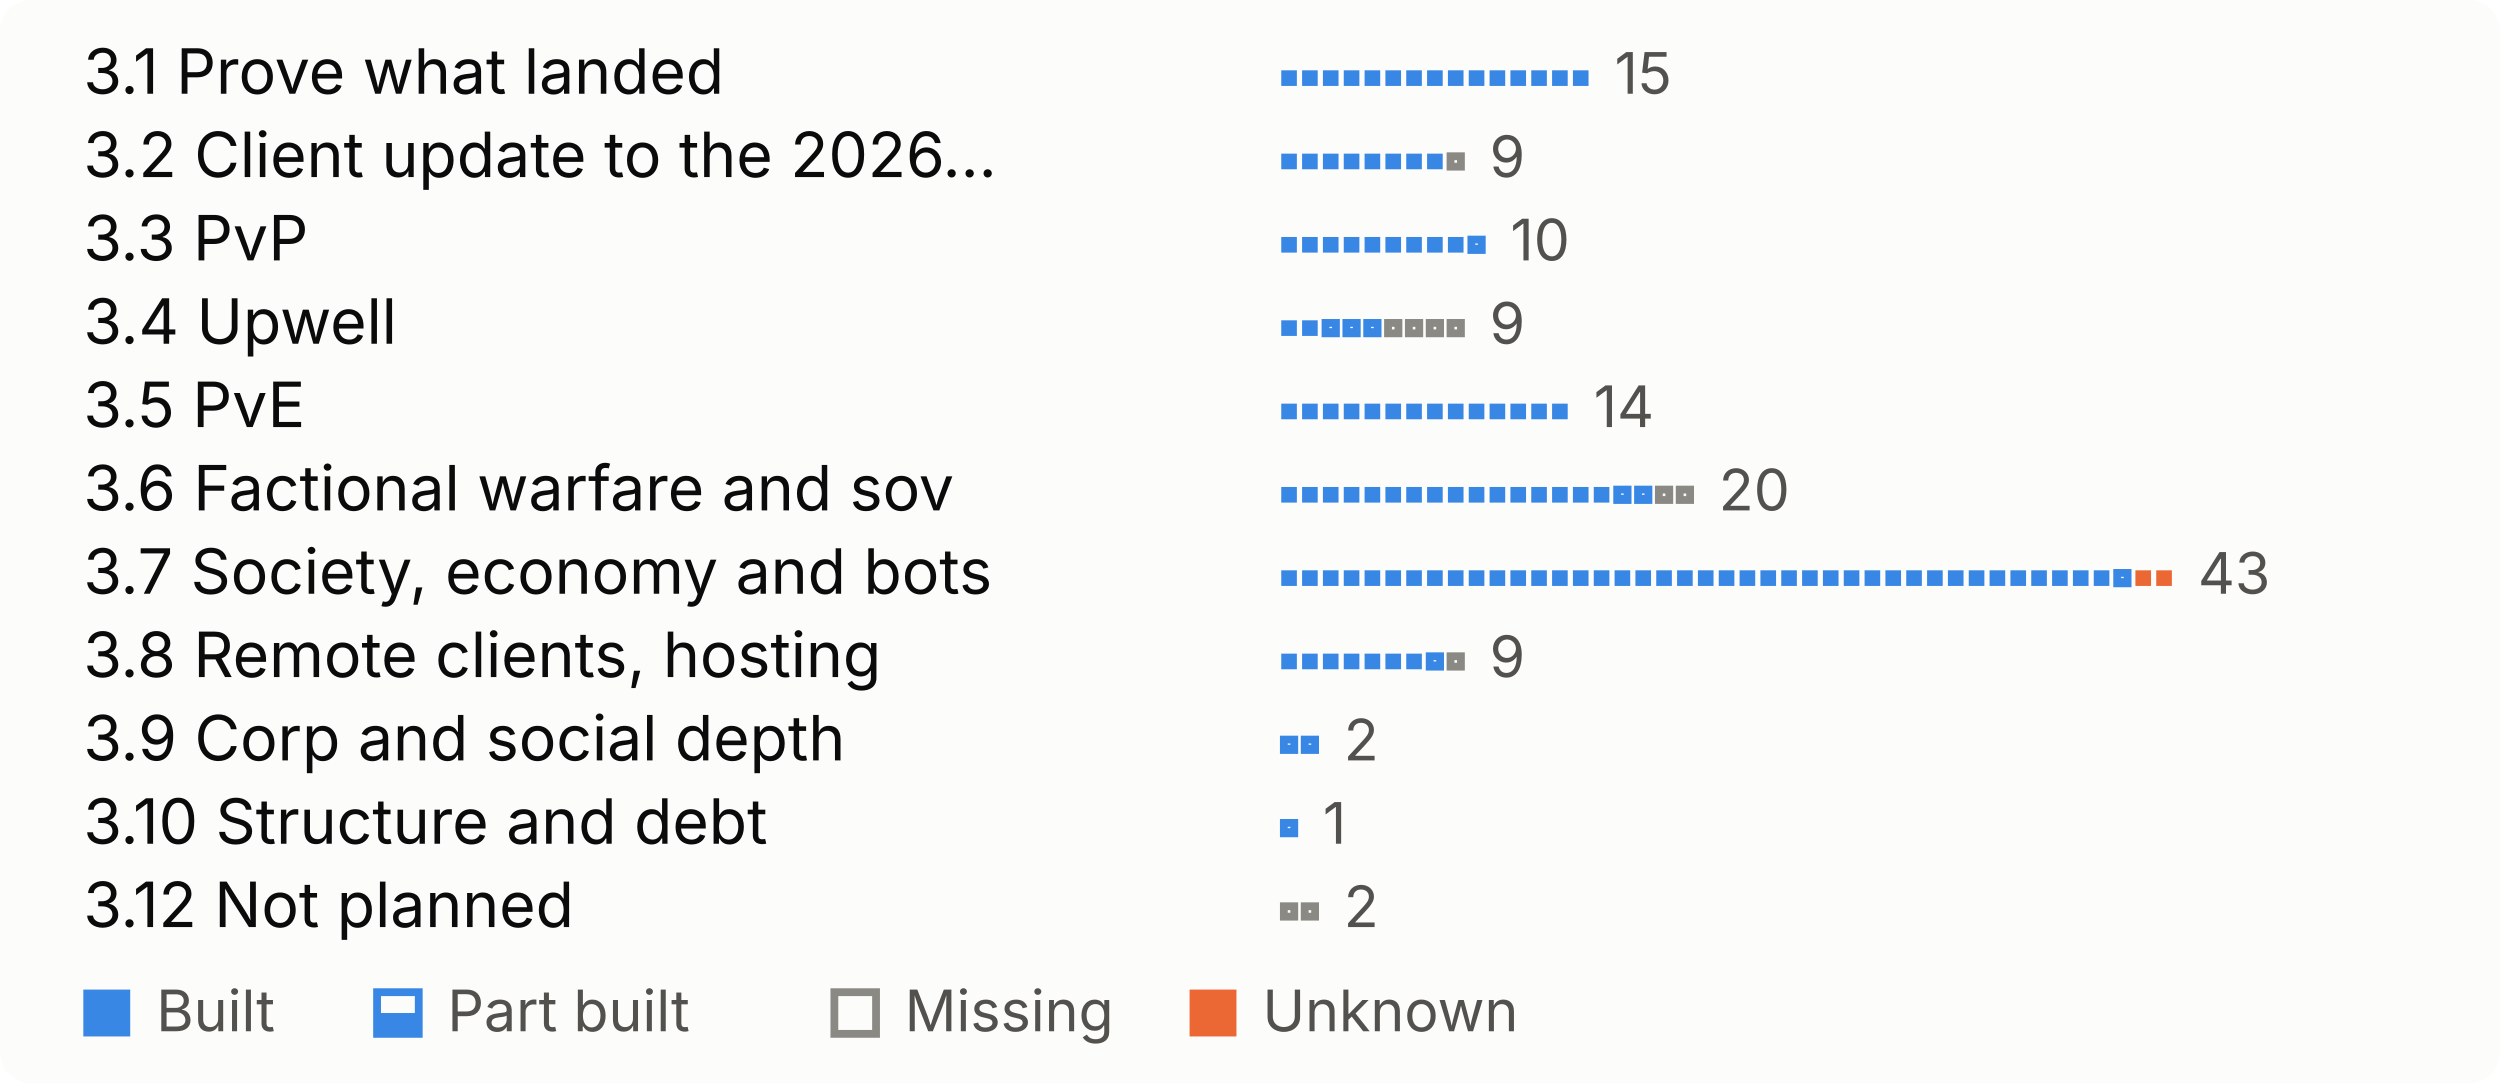
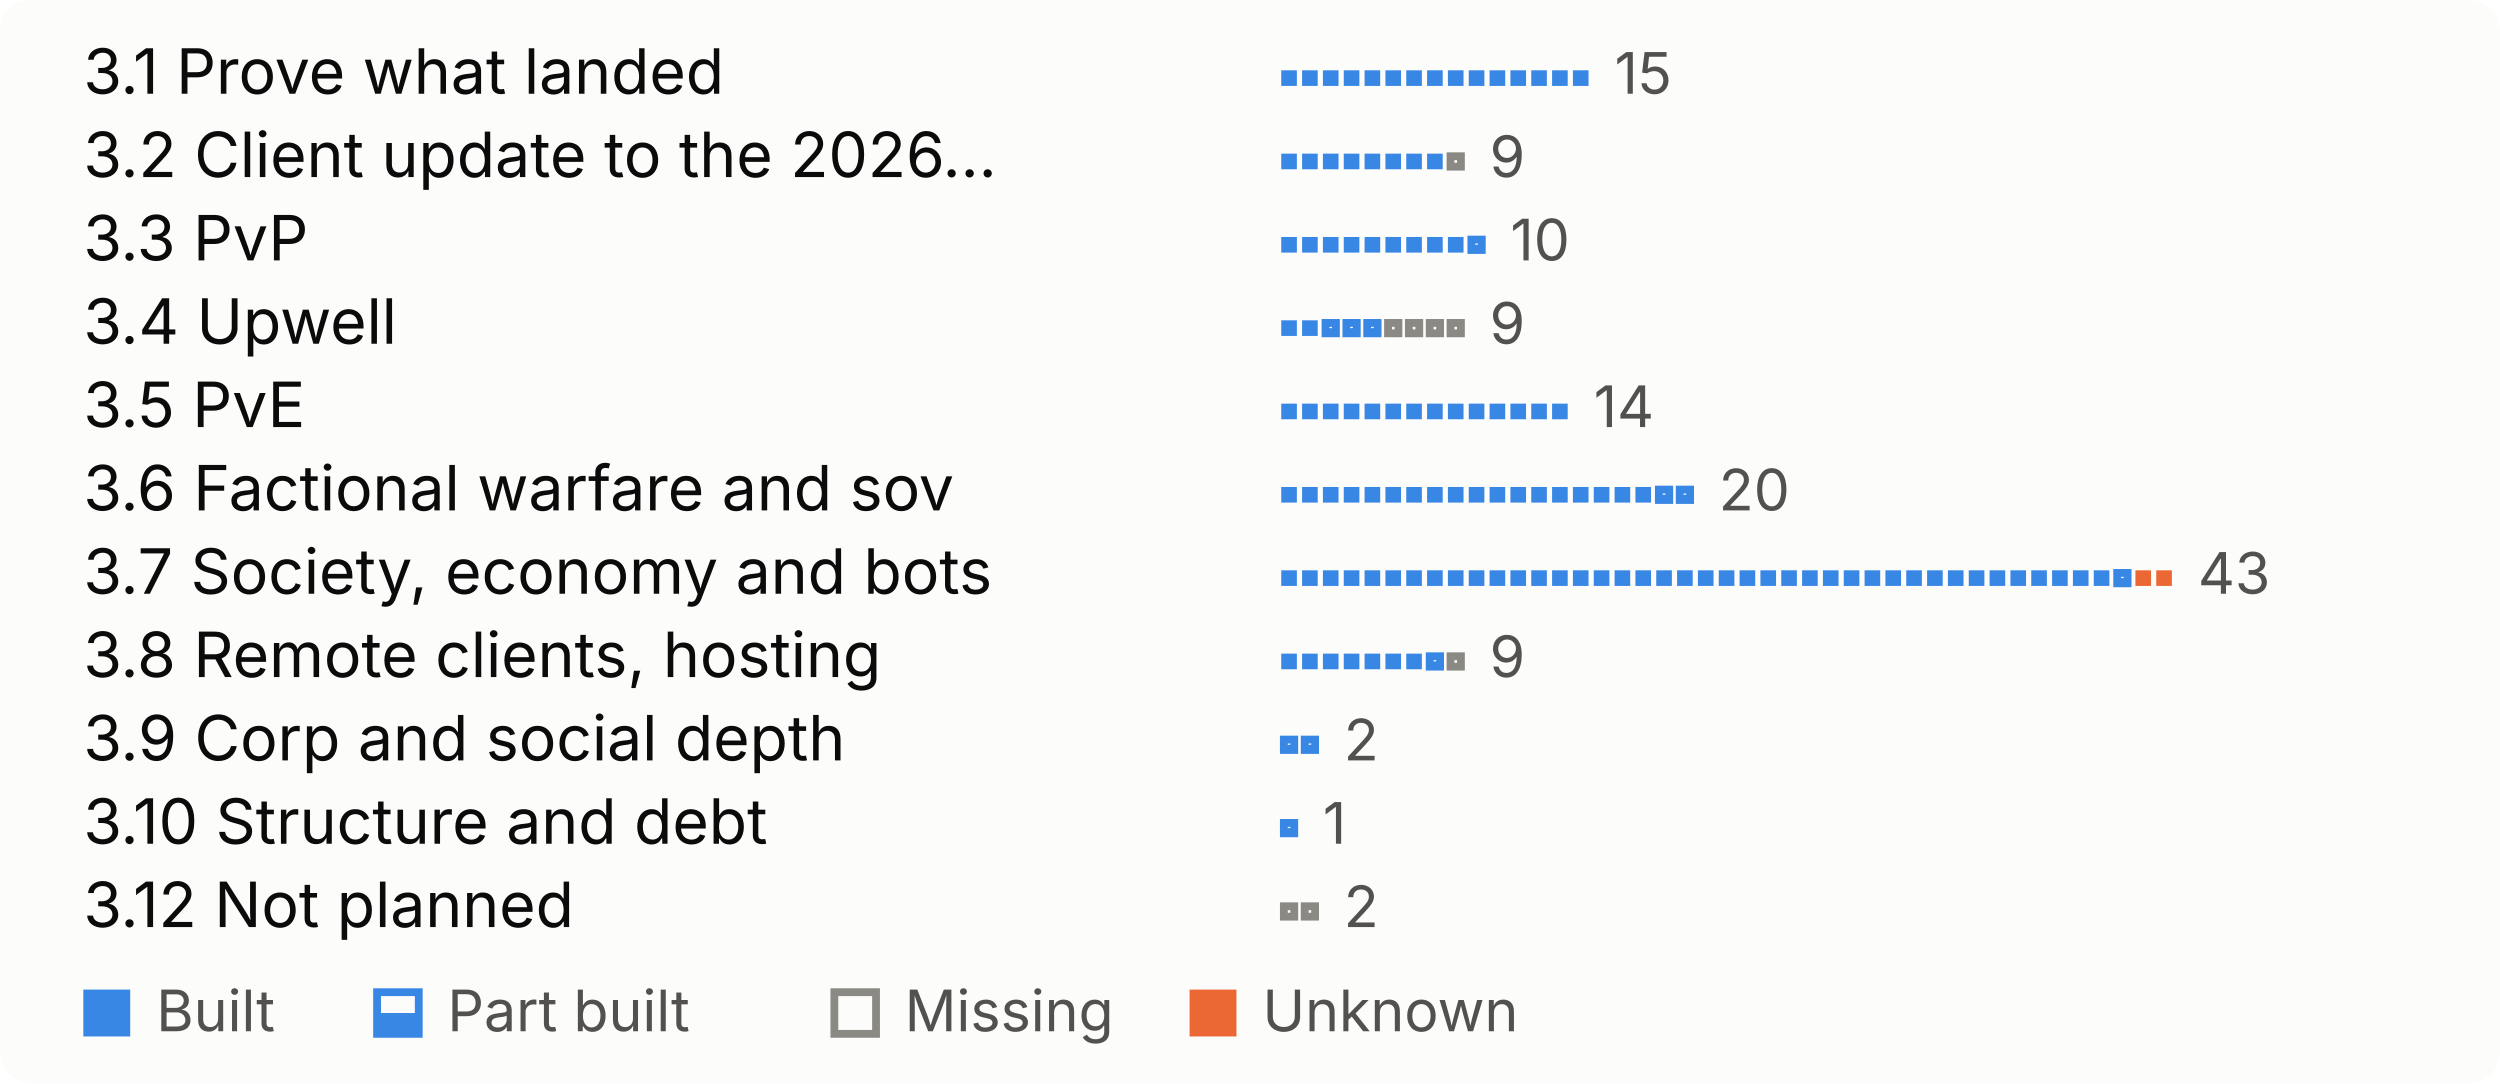
<svg xmlns="http://www.w3.org/2000/svg" width="480" height="208" viewBox="0 0 480 208" role="img" aria-label="What is left, by theme, one mark per open feature">
  <style>
.bg{fill:#fcfcfb}.t{fill:#0b0b0b}.s{fill:#52514e}.rule{fill:#e1e0d9}
.proved{fill:#184f95}.built{fill:#3987e5}.unknown{fill:#eb6834}
.part-o{fill:none;stroke:#3987e5;stroke-width:1.5}.part-f{fill:#3987e5}
.missing{fill:none;stroke:#8a8984;stroke-width:1.5}
.pass{fill:#184f95}.fail{fill:#eb6834}.none{fill:none;stroke:#8a8984;stroke-width:1.5}
@media (prefers-color-scheme:dark){
.bg{fill:#1a1a19}.t{fill:#f0efec}.s{fill:#c3c2b7}.rule{fill:#383835}
.proved{fill:#86b6ef}.built{fill:#3987e5}.unknown{fill:#d95926}
.part-o{stroke:#3987e5}.part-f{fill:#3987e5}
.missing{stroke:#8d8c85}
.pass{fill:#86b6ef}.fail{fill:#d95926}.none{stroke:#8d8c85}
}
text{font-family:system-ui,-apple-system,"Segoe UI",sans-serif;font-size:12px}
.big{font-size:26px;font-weight:600}.b{font-weight:600}.xs{font-size:11px}
</style>
  <rect width="480" height="208" rx="6" class="bg" />
  <text x="16.0" y="18.0" class="t">3.1 Prove what landed</text>
  <rect x="246.0" y="13.5" width="3" height="3" class="built" />
  <rect x="250.0" y="13.5" width="3" height="3" class="built" />
  <rect x="254.0" y="13.5" width="3" height="3" class="built" />
  <rect x="258.0" y="13.5" width="3" height="3" class="built" />
  <rect x="262.0" y="13.5" width="3" height="3" class="built" />
  <rect x="266.0" y="13.5" width="3" height="3" class="built" />
  <rect x="270.0" y="13.5" width="3" height="3" class="built" />
  <rect x="274.0" y="13.5" width="3" height="3" class="built" />
  <rect x="278.0" y="13.5" width="3" height="3" class="built" />
  <rect x="282.0" y="13.5" width="3" height="3" class="built" />
  <rect x="286.0" y="13.5" width="3" height="3" class="built" />
  <rect x="290.0" y="13.5" width="3" height="3" class="built" />
  <rect x="294.0" y="13.5" width="3" height="3" class="built" />
  <rect x="298.0" y="13.5" width="3" height="3" class="built" />
  <rect x="302.0" y="13.5" width="3" height="3" class="built" />
  <text x="310.0" y="18.0" class="s xs">15</text>
  <text x="16.0" y="34.0" class="t">3.2 Client update to the 2026…</text>
  <rect x="246.0" y="29.5" width="3" height="3" class="built" />
  <rect x="250.0" y="29.5" width="3" height="3" class="built" />
  <rect x="254.0" y="29.5" width="3" height="3" class="built" />
  <rect x="258.0" y="29.5" width="3" height="3" class="built" />
  <rect x="262.0" y="29.5" width="3" height="3" class="built" />
  <rect x="266.0" y="29.5" width="3" height="3" class="built" />
  <rect x="270.0" y="29.5" width="3" height="3" class="built" />
  <rect x="274.0" y="29.5" width="3" height="3" class="built" />
  <rect x="278.5" y="30.0" width="2" height="2" fill="none" class="missing" />
  <text x="286.0" y="34.0" class="s xs">9</text>
  <text x="16.0" y="50.0" class="t">3.3 PvP</text>
  <rect x="246.0" y="45.5" width="3" height="3" class="built" />
  <rect x="250.0" y="45.5" width="3" height="3" class="built" />
  <rect x="254.0" y="45.5" width="3" height="3" class="built" />
  <rect x="258.0" y="45.5" width="3" height="3" class="built" />
  <rect x="262.0" y="45.5" width="3" height="3" class="built" />
  <rect x="266.0" y="45.5" width="3" height="3" class="built" />
  <rect x="270.0" y="45.5" width="3" height="3" class="built" />
  <rect x="274.0" y="45.5" width="3" height="3" class="built" />
  <rect x="278.0" y="45.5" width="3" height="3" class="built" />
  <rect x="282.5" y="46.0" width="2" height="2" fill="none" class="part-o" />
  <rect x="282.0" y="47.0" width="3" height="1.5" class="part-f" />
  <text x="290.0" y="50.0" class="s xs">10</text>
  <text x="16.0" y="66.0" class="t">3.4 Upwell</text>
  <rect x="246.0" y="61.5" width="3" height="3" class="built" />
  <rect x="250.0" y="61.5" width="3" height="3" class="built" />
  <rect x="254.5" y="62.0" width="2" height="2" fill="none" class="part-o" />
  <rect x="254.0" y="63.0" width="3" height="1.5" class="part-f" />
  <rect x="258.5" y="62.0" width="2" height="2" fill="none" class="part-o" />
  <rect x="258.0" y="63.0" width="3" height="1.5" class="part-f" />
  <rect x="262.5" y="62.0" width="2" height="2" fill="none" class="part-o" />
  <rect x="262.0" y="63.0" width="3" height="1.5" class="part-f" />
  <rect x="266.5" y="62.0" width="2" height="2" fill="none" class="missing" />
  <rect x="270.5" y="62.0" width="2" height="2" fill="none" class="missing" />
  <rect x="274.5" y="62.0" width="2" height="2" fill="none" class="missing" />
  <rect x="278.5" y="62.0" width="2" height="2" fill="none" class="missing" />
  <text x="286.0" y="66.0" class="s xs">9</text>
  <text x="16.0" y="82.0" class="t">3.5 PvE</text>
  <rect x="246.0" y="77.5" width="3" height="3" class="built" />
  <rect x="250.0" y="77.5" width="3" height="3" class="built" />
  <rect x="254.0" y="77.5" width="3" height="3" class="built" />
  <rect x="258.0" y="77.5" width="3" height="3" class="built" />
  <rect x="262.0" y="77.5" width="3" height="3" class="built" />
  <rect x="266.0" y="77.5" width="3" height="3" class="built" />
  <rect x="270.0" y="77.5" width="3" height="3" class="built" />
  <rect x="274.0" y="77.5" width="3" height="3" class="built" />
  <rect x="278.0" y="77.5" width="3" height="3" class="built" />
  <rect x="282.0" y="77.5" width="3" height="3" class="built" />
  <rect x="286.0" y="77.5" width="3" height="3" class="built" />
  <rect x="290.0" y="77.5" width="3" height="3" class="built" />
  <rect x="294.0" y="77.5" width="3" height="3" class="built" />
  <rect x="298.0" y="77.5" width="3" height="3" class="built" />
  <text x="306.0" y="82.0" class="s xs">14</text>
  <text x="16.0" y="98.0" class="t">3.6 Factional warfare and sov</text>
  <rect x="246.0" y="93.5" width="3" height="3" class="built" />
  <rect x="250.0" y="93.5" width="3" height="3" class="built" />
  <rect x="254.0" y="93.5" width="3" height="3" class="built" />
  <rect x="258.0" y="93.5" width="3" height="3" class="built" />
  <rect x="262.0" y="93.5" width="3" height="3" class="built" />
  <rect x="266.0" y="93.5" width="3" height="3" class="built" />
  <rect x="270.0" y="93.5" width="3" height="3" class="built" />
  <rect x="274.0" y="93.5" width="3" height="3" class="built" />
  <rect x="278.0" y="93.5" width="3" height="3" class="built" />
  <rect x="282.0" y="93.5" width="3" height="3" class="built" />
  <rect x="286.0" y="93.5" width="3" height="3" class="built" />
  <rect x="290.0" y="93.5" width="3" height="3" class="built" />
  <rect x="294.0" y="93.5" width="3" height="3" class="built" />
  <rect x="298.0" y="93.5" width="3" height="3" class="built" />
  <rect x="302.0" y="93.5" width="3" height="3" class="built" />
  <rect x="306.0" y="93.5" width="3" height="3" class="built" />
-   <rect x="310.5" y="94.0" width="2" height="2" fill="none" class="part-o" />
-   <rect x="310.0" y="95.0" width="3" height="1.5" class="part-f" />
-   <rect x="314.5" y="94.0" width="2" height="2" fill="none" class="part-o" />
-   <rect x="314.0" y="95.0" width="3" height="1.5" class="part-f" />
-   <rect x="318.5" y="94.0" width="2" height="2" fill="none" class="missing" />
-   <rect x="322.5" y="94.0" width="2" height="2" fill="none" class="missing" />
+   <rect x="310.0" y="93.5" width="3" height="3" class="built" />
+   <rect x="314.0" y="93.5" width="3" height="3" class="built" />
+   <rect x="318.5" y="94.0" width="2" height="2" fill="none" class="part-o" />
+   <rect x="318.0" y="95.0" width="3" height="1.5" class="part-f" />
+   <rect x="322.5" y="94.0" width="2" height="2" fill="none" class="part-o" />
+   <rect x="322.0" y="95.0" width="3" height="1.5" class="part-f" />
  <text x="330.0" y="98.0" class="s xs">20</text>
  <text x="16.0" y="114.0" class="t">3.7 Society, economy and bots</text>
  <rect x="246.0" y="109.5" width="3" height="3" class="built" />
  <rect x="250.0" y="109.5" width="3" height="3" class="built" />
  <rect x="254.0" y="109.5" width="3" height="3" class="built" />
  <rect x="258.0" y="109.5" width="3" height="3" class="built" />
  <rect x="262.0" y="109.5" width="3" height="3" class="built" />
  <rect x="266.0" y="109.5" width="3" height="3" class="built" />
  <rect x="270.0" y="109.5" width="3" height="3" class="built" />
  <rect x="274.0" y="109.5" width="3" height="3" class="built" />
  <rect x="278.0" y="109.5" width="3" height="3" class="built" />
  <rect x="282.0" y="109.5" width="3" height="3" class="built" />
  <rect x="286.0" y="109.5" width="3" height="3" class="built" />
  <rect x="290.0" y="109.5" width="3" height="3" class="built" />
  <rect x="294.0" y="109.5" width="3" height="3" class="built" />
  <rect x="298.0" y="109.5" width="3" height="3" class="built" />
  <rect x="302.0" y="109.5" width="3" height="3" class="built" />
  <rect x="306.0" y="109.5" width="3" height="3" class="built" />
  <rect x="310.0" y="109.5" width="3" height="3" class="built" />
  <rect x="314.0" y="109.5" width="3" height="3" class="built" />
  <rect x="318.0" y="109.5" width="3" height="3" class="built" />
  <rect x="322.0" y="109.5" width="3" height="3" class="built" />
  <rect x="326.0" y="109.5" width="3" height="3" class="built" />
  <rect x="330.0" y="109.5" width="3" height="3" class="built" />
  <rect x="334.0" y="109.5" width="3" height="3" class="built" />
  <rect x="338.0" y="109.5" width="3" height="3" class="built" />
  <rect x="342.0" y="109.5" width="3" height="3" class="built" />
  <rect x="346.0" y="109.5" width="3" height="3" class="built" />
  <rect x="350.0" y="109.5" width="3" height="3" class="built" />
  <rect x="354.0" y="109.5" width="3" height="3" class="built" />
  <rect x="358.0" y="109.5" width="3" height="3" class="built" />
  <rect x="362.0" y="109.5" width="3" height="3" class="built" />
  <rect x="366.0" y="109.5" width="3" height="3" class="built" />
  <rect x="370.0" y="109.5" width="3" height="3" class="built" />
  <rect x="374.0" y="109.5" width="3" height="3" class="built" />
  <rect x="378.0" y="109.5" width="3" height="3" class="built" />
  <rect x="382.0" y="109.5" width="3" height="3" class="built" />
  <rect x="386.0" y="109.5" width="3" height="3" class="built" />
  <rect x="390.0" y="109.5" width="3" height="3" class="built" />
  <rect x="394.0" y="109.5" width="3" height="3" class="built" />
  <rect x="398.0" y="109.5" width="3" height="3" class="built" />
  <rect x="402.0" y="109.5" width="3" height="3" class="built" />
  <rect x="406.5" y="110.0" width="2" height="2" fill="none" class="part-o" />
  <rect x="406.0" y="111.0" width="3" height="1.5" class="part-f" />
  <rect x="410.0" y="109.5" width="3" height="3" class="unknown" />
  <rect x="414.0" y="109.5" width="3" height="3" class="unknown" />
  <text x="422.0" y="114.0" class="s xs">43</text>
  <text x="16.0" y="130.0" class="t">3.8 Remote clients, hosting</text>
  <rect x="246.0" y="125.5" width="3" height="3" class="built" />
  <rect x="250.0" y="125.5" width="3" height="3" class="built" />
  <rect x="254.0" y="125.5" width="3" height="3" class="built" />
  <rect x="258.0" y="125.5" width="3" height="3" class="built" />
  <rect x="262.0" y="125.5" width="3" height="3" class="built" />
  <rect x="266.0" y="125.5" width="3" height="3" class="built" />
  <rect x="270.0" y="125.5" width="3" height="3" class="built" />
  <rect x="274.5" y="126.0" width="2" height="2" fill="none" class="part-o" />
  <rect x="274.0" y="127.0" width="3" height="1.5" class="part-f" />
  <rect x="278.5" y="126.0" width="2" height="2" fill="none" class="missing" />
  <text x="286.0" y="130.0" class="s xs">9</text>
  <text x="16.0" y="146.0" class="t">3.9 Corp and social depth</text>
  <rect x="246.5" y="142.0" width="2" height="2" fill="none" class="part-o" />
  <rect x="246.0" y="143.0" width="3" height="1.5" class="part-f" />
  <rect x="250.5" y="142.0" width="2" height="2" fill="none" class="part-o" />
  <rect x="250.0" y="143.0" width="3" height="1.5" class="part-f" />
  <text x="258.0" y="146.0" class="s xs">2</text>
  <text x="16.0" y="162.0" class="t">3.10 Structure and debt</text>
  <rect x="246.5" y="158.0" width="2" height="2" fill="none" class="part-o" />
  <rect x="246.0" y="159.0" width="3" height="1.5" class="part-f" />
  <text x="254.0" y="162.0" class="s xs">1</text>
  <text x="16.0" y="178.0" class="t">3.12 Not planned</text>
  <rect x="246.5" y="174.0" width="2" height="2" fill="none" class="missing" />
  <rect x="250.5" y="174.0" width="2" height="2" fill="none" class="missing" />
  <text x="258.0" y="178.0" class="s xs">2</text>
  <rect x="16.0" y="190.0" width="9" height="9" class="built" />
  <text x="30.0" y="198.0" class="s xs">Built</text>
  <rect x="72.4" y="190.5" width="8" height="8" fill="none" class="part-o" />
  <rect x="71.9" y="194.5" width="9" height="4.5" class="part-f" />
  <text x="85.9" y="198.0" class="s xs">Part built</text>
  <rect x="160.2" y="190.5" width="8" height="8" fill="none" class="missing" />
  <text x="173.7" y="198.0" class="s xs">Missing</text>
  <rect x="228.4" y="190.0" width="9" height="9" class="unknown" />
  <text x="242.4" y="198.0" class="s xs">Unknown</text>
</svg>
